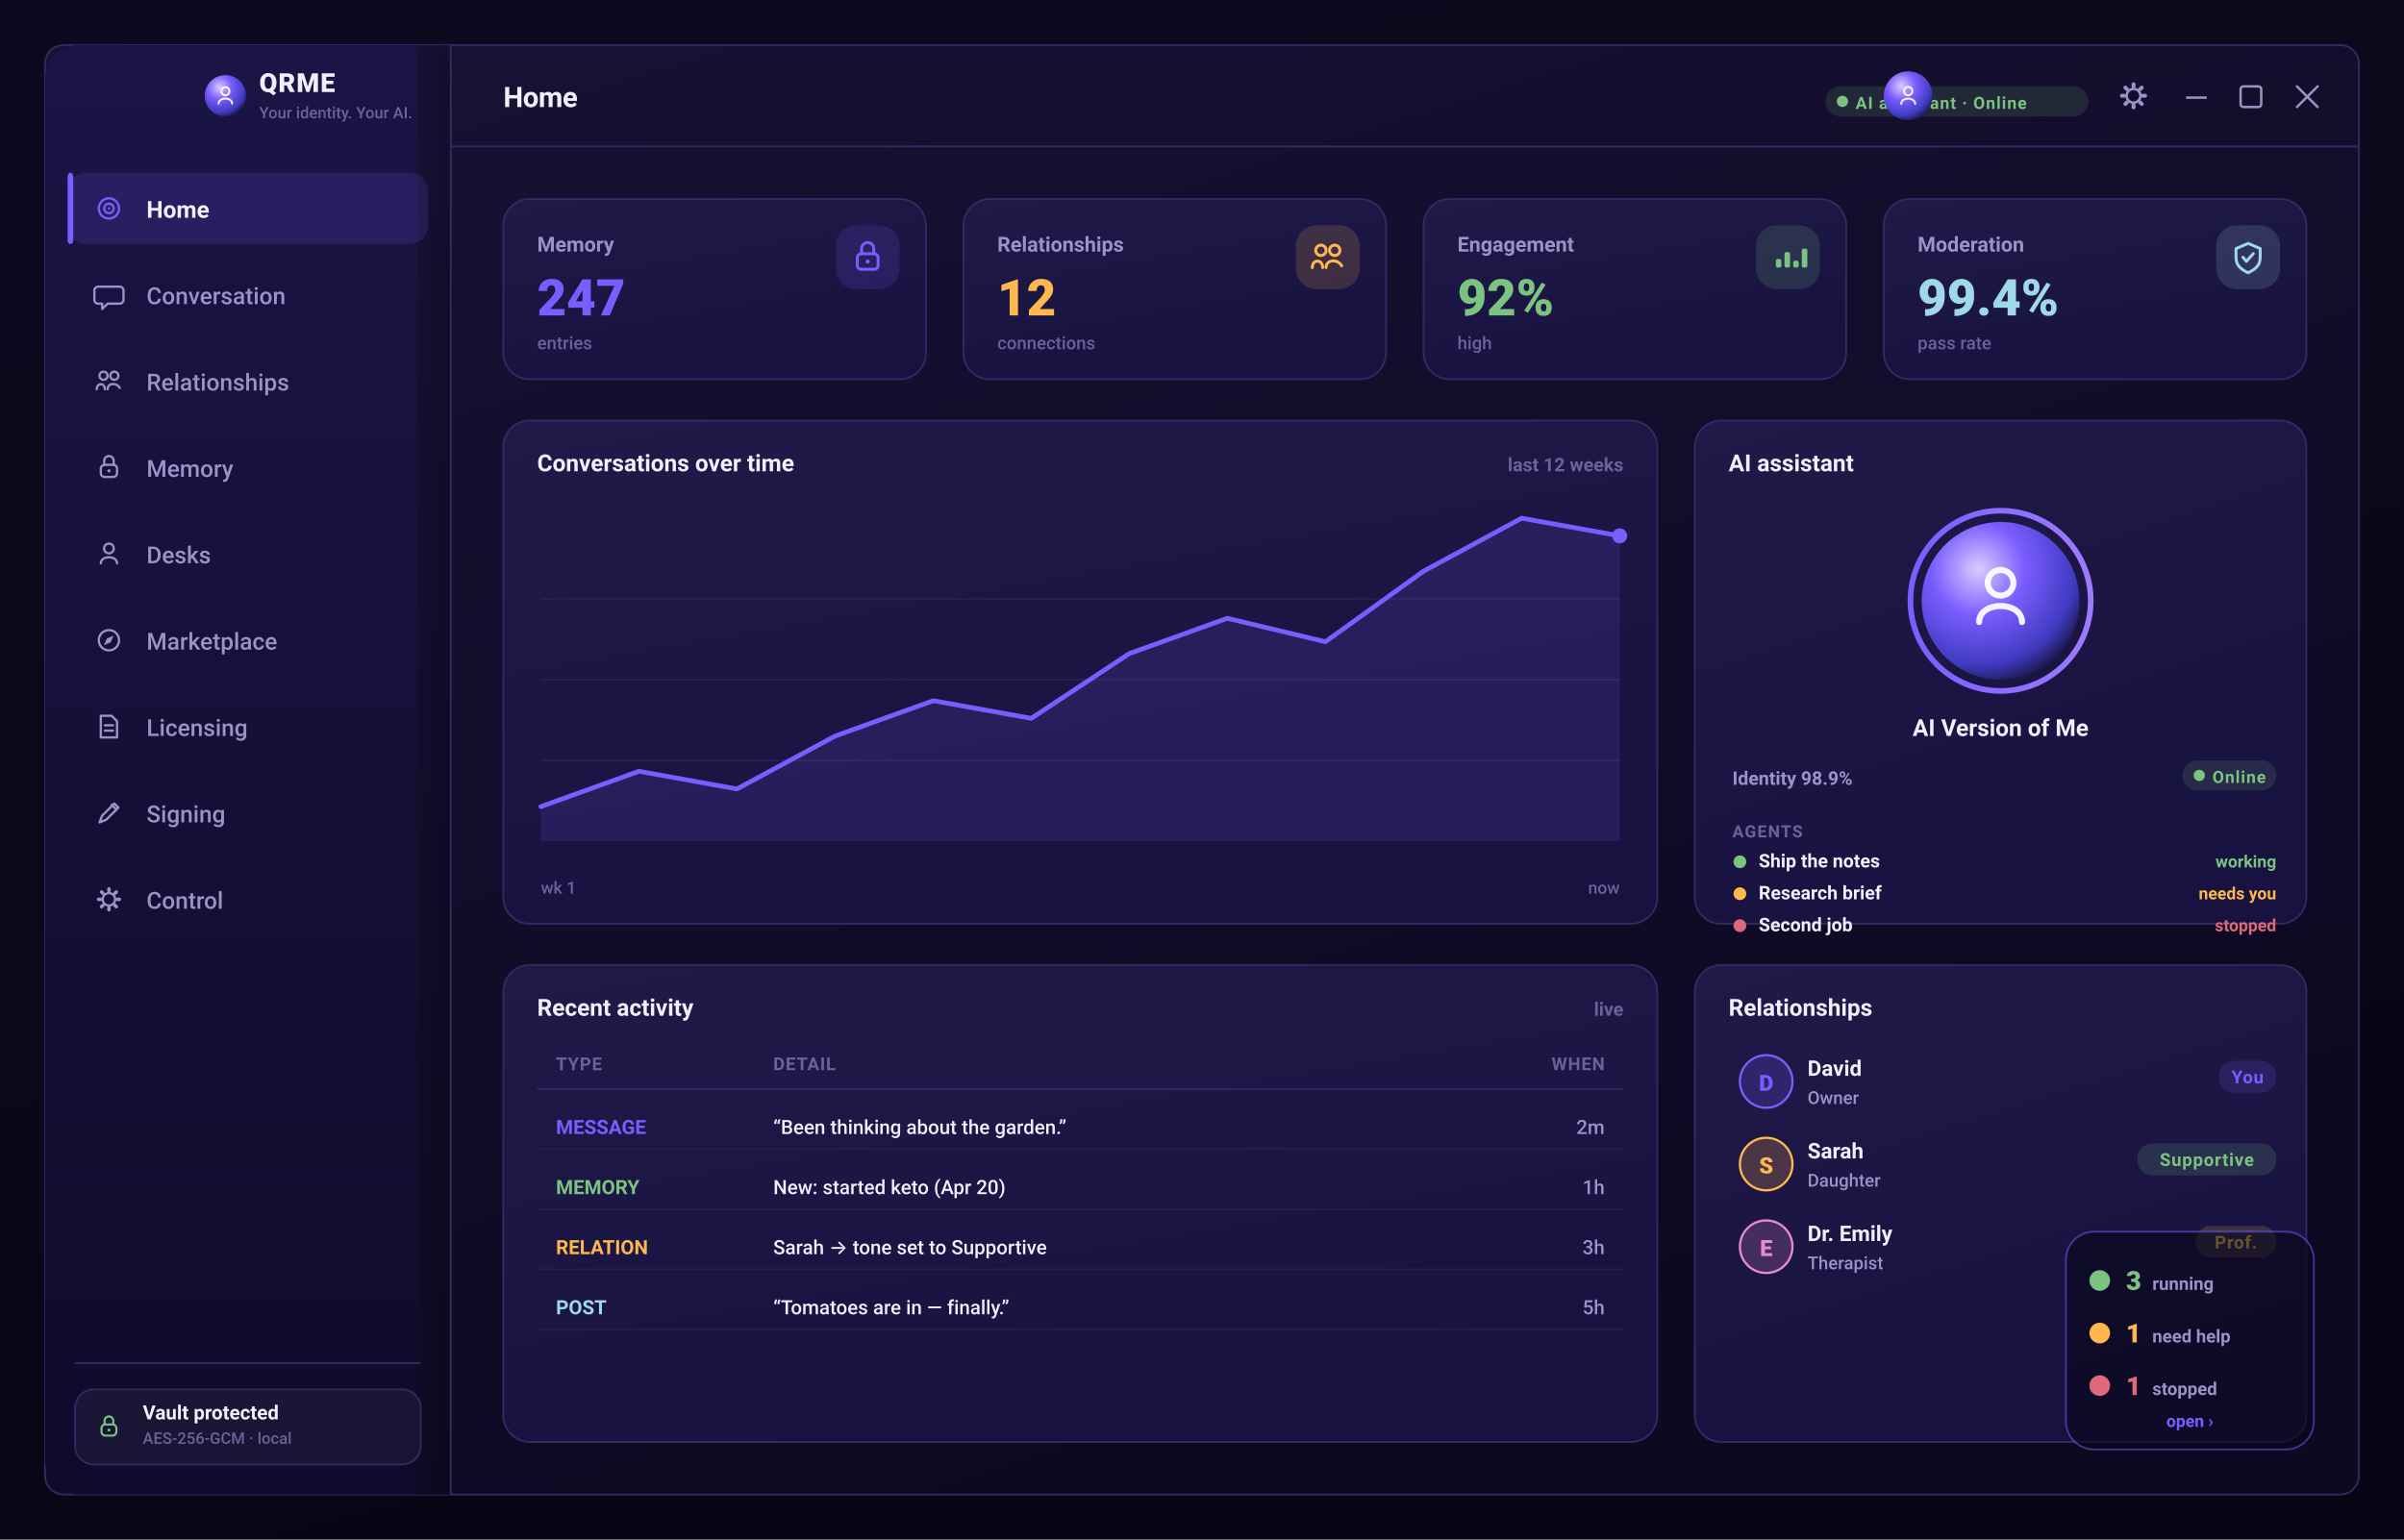
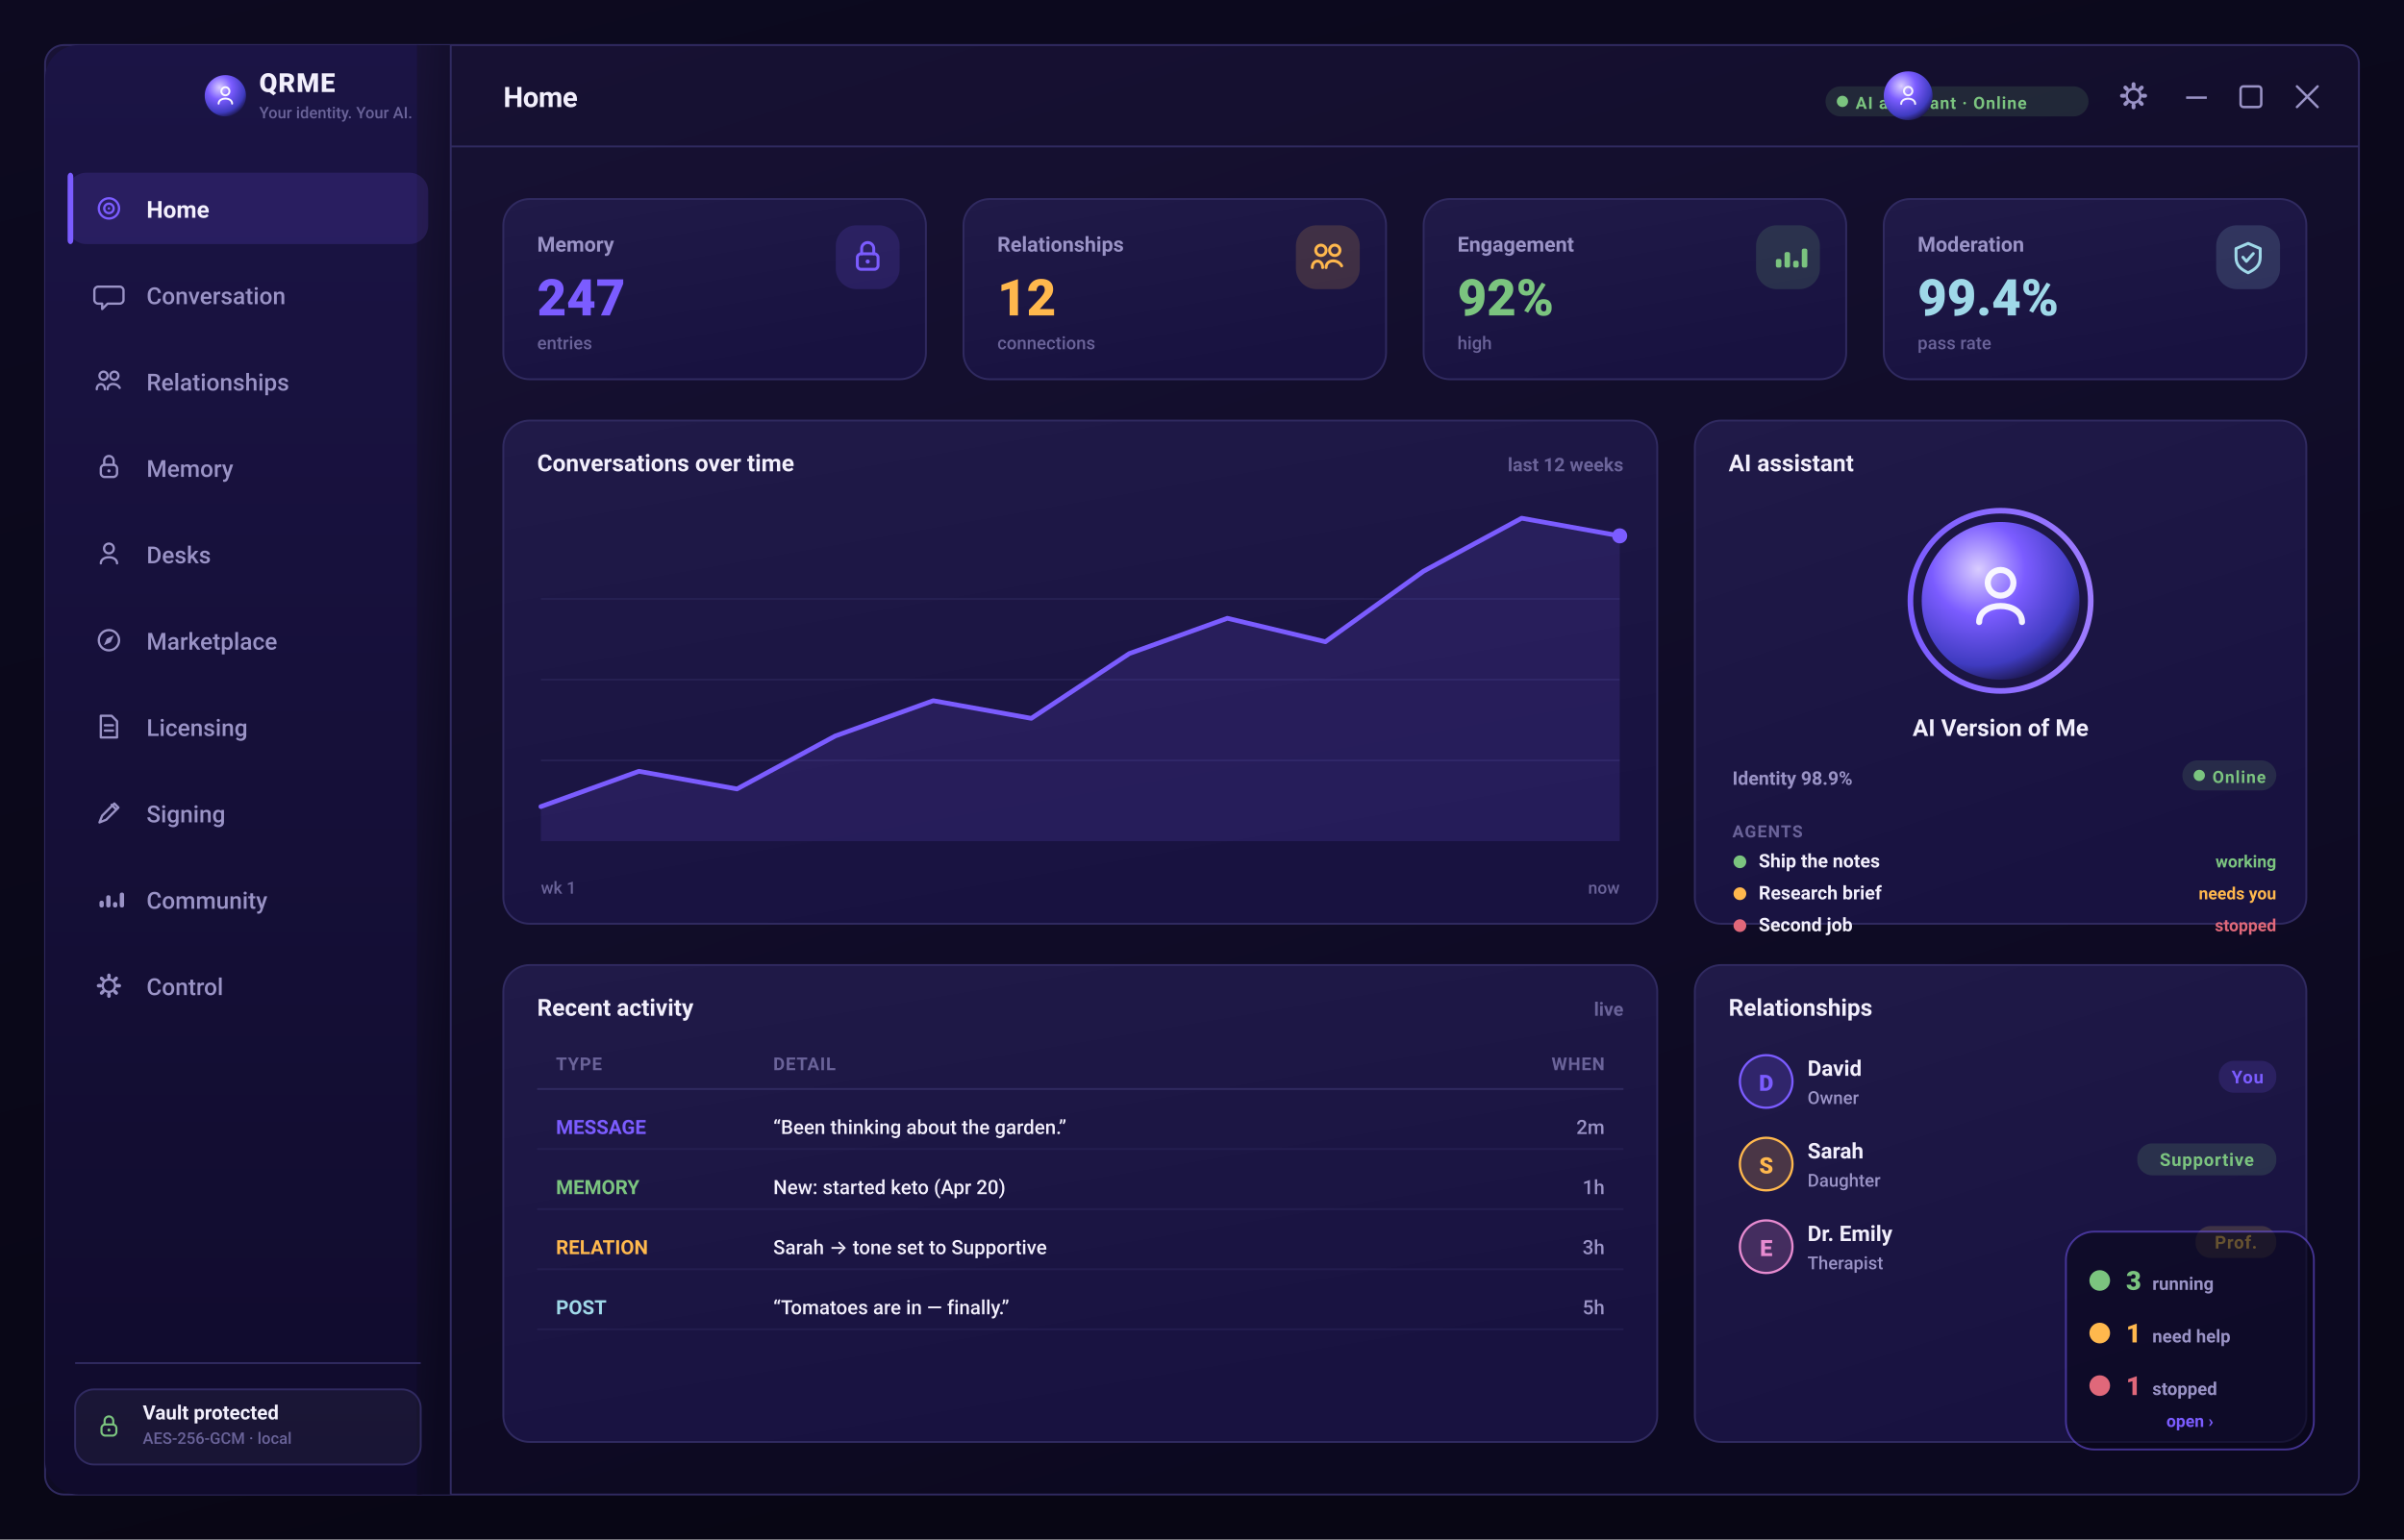
<svg xmlns="http://www.w3.org/2000/svg" width="1280" height="820" viewBox="0 0 1280 820" role="img" aria-label="QRME — Home">
  <defs>
    <linearGradient id="gPage" x1="0" y1="0" x2="0.4" y2="1">
      <stop offset="0" stop-color="#0d0a20" />
      <stop offset="1" stop-color="#080614" />
    </linearGradient>
    <linearGradient id="gScr" x1="0" y1="0" x2="0.5" y2="1">
      <stop offset="0" stop-color="#181235" />
      <stop offset="1" stop-color="#0c0920" />
    </linearGradient>
    <linearGradient id="gSide" x1="0" y1="0" x2="0" y2="1">
      <stop offset="0" stop-color="#1b1445" />
      <stop offset="1" stop-color="#100b2c" />
    </linearGradient>
    <linearGradient id="gCard" x1="0" y1="0" x2="0.4" y2="1">
      <stop offset="0" stop-color="#201a48" />
      <stop offset="1" stop-color="#181240" />
    </linearGradient>
    <linearGradient id="gBrand" x1="0" y1="0" x2="1" y2="0">
      <stop offset="0" stop-color="#7b5cff" />
      <stop offset="1" stop-color="#9d7bff" />
    </linearGradient>
    <linearGradient id="gAmber" x1="0" y1="0" x2="1" y2="0">
      <stop offset="0" stop-color="#ffb84d" />
      <stop offset="1" stop-color="#ffd27a" />
    </linearGradient>
    <radialGradient id="orb" cx="36%" cy="30%" r="78%">
      <stop offset="0" stop-color="#d9ccff" />
      <stop offset="38%" stop-color="#7b5cff" />
      <stop offset="78%" stop-color="#3f3bc0" />
      <stop offset="100%" stop-color="#140f34" />
    </radialGradient>
  </defs>
  <rect x="0.0" y="0.0" width="1280.0" height="820.0" rx="0" fill="url(#gPage)" />
  <rect x="24" y="24" width="1232" height="772" rx="10" fill="url(#gScr)" stroke="#302a60" stroke-width="1" />
  <rect x="24.0" y="24.0" width="216.0" height="772.0" rx="18" fill="url(#gSide)" />
  <rect x="222.0" y="24.0" width="18.0" height="772.0" rx="0" fill="url(#gScr)" />
  <line x1="240" y1="24" x2="240" y2="796" stroke="#302a60" stroke-width="1" />
  <line x1="240" y1="78" x2="1256" y2="78" stroke="#302a60" stroke-width="1" />
  <line x1="1164" y1="52" x2="1175" y2="52" stroke="#9a93c6" stroke-width="1.3" />
  <rect x="1193.0" y="46.0" width="11.0" height="11.0" rx="1.5" fill="none" stroke="#9a93c6" stroke-width="1.3" />
  <path d="M1223 46 l11 11 M1234 46 l-11 11" stroke="#9a93c6" stroke-width="1.3" stroke-linecap="round" />
  <circle cx="120" cy="51" r="11" fill="url(#orb)" />
  <circle cx="120" cy="48.6" r="2.16" fill="none" stroke="rgba(255,255,255,0.95)" stroke-width="1.02" stroke-linecap="round" stroke-linejoin="round" />
  <path d="M116.4 55.2 c0 -3.6 7.2 -3.6 7.2 0" fill="none" stroke="rgba(255,255,255,0.95)" stroke-width="1.02" stroke-linecap="round" stroke-linejoin="round" />
  <text x="138.0" y="49.0" font-family="-apple-system,BlinkMacSystemFont,'SF Pro Display','SF Pro Text','Segoe UI',Roboto,system-ui,sans-serif" font-size="14" font-weight="800" fill="#f2effc" text-anchor="start" letter-spacing="0.5">QRME</text>
  <text x="138.0" y="63.0" font-family="-apple-system,BlinkMacSystemFont,'SF Pro Display','SF Pro Text','Segoe UI',Roboto,system-ui,sans-serif" font-size="8.5" font-weight="500" fill="#6a6399" text-anchor="start">Your identity. Your AI.</text>
  <text x="268.0" y="57.0" font-family="-apple-system,BlinkMacSystemFont,'SF Pro Display','SF Pro Text','Segoe UI',Roboto,system-ui,sans-serif" font-size="15" font-weight="700" fill="#f2effc" text-anchor="start" letter-spacing="-0.2">Home</text>
  <rect x="1134.96" y="43.8" width="2.08" height="3.2" rx="1" transform="rotate(0 1136 51)" fill="#9a93c6" />
  <rect x="1134.96" y="43.8" width="2.08" height="3.2" rx="1" transform="rotate(45 1136 51)" fill="#9a93c6" />
  <rect x="1134.96" y="43.8" width="2.08" height="3.2" rx="1" transform="rotate(90 1136 51)" fill="#9a93c6" />
  <rect x="1134.96" y="43.8" width="2.08" height="3.2" rx="1" transform="rotate(135 1136 51)" fill="#9a93c6" />
  <rect x="1134.96" y="43.8" width="2.08" height="3.2" rx="1" transform="rotate(180 1136 51)" fill="#9a93c6" />
  <rect x="1134.96" y="43.8" width="2.08" height="3.2" rx="1" transform="rotate(225 1136 51)" fill="#9a93c6" />
  <rect x="1134.96" y="43.8" width="2.08" height="3.2" rx="1" transform="rotate(270 1136 51)" fill="#9a93c6" />
  <rect x="1134.96" y="43.8" width="2.08" height="3.2" rx="1" transform="rotate(315 1136 51)" fill="#9a93c6" />
  <circle cx="1136" cy="51" r="3.68" fill="none" stroke="#9a93c6" stroke-width="1.36" stroke-linecap="round" stroke-linejoin="round" />
  <rect x="972.0" y="46.0" width="140.0" height="16.0" rx="8" fill="rgba(123,196,127,0.14)" />
  <circle cx="981.0" cy="54" r="3" fill="#7bc47f" />
  <text x="988.0" y="58.0" font-family="-apple-system,BlinkMacSystemFont,'SF Pro Display','SF Pro Text','Segoe UI',Roboto,system-ui,sans-serif" font-size="9" font-weight="700" fill="#7bc47f" text-anchor="start" letter-spacing="0.5">AI assistant · Online</text>
  <circle cx="1016" cy="51" r="13" fill="url(#orb)" />
  <circle cx="1016" cy="48.52" r="2.232" fill="none" stroke="rgba(255,255,255,0.9)" stroke-width="1.05" stroke-linecap="round" stroke-linejoin="round" />
  <path d="M1012.28 55.34 c0 -3.72 7.44 -3.72 7.44 0" fill="none" stroke="rgba(255,255,255,0.9)" stroke-width="1.05" stroke-linecap="round" stroke-linejoin="round" />
  <rect x="36.0" y="92.0" width="192.0" height="38.0" rx="10" fill="rgba(123,92,255,0.16)" />
  <rect x="36.0" y="92.0" width="3.0" height="38.0" rx="2" fill="#7b5cff" />
  <circle cx="58" cy="111" r="5.4" fill="none" stroke="#7b5cff" stroke-width="1.22" stroke-linecap="round" stroke-linejoin="round" />
  <circle cx="58" cy="111" r="2.52" fill="none" stroke="#7b5cff" stroke-width="1.22" stroke-linecap="round" stroke-linejoin="round" />
  <circle cx="58" cy="111" r="0.648" fill="#7b5cff" />
  <text x="78.0" y="116.0" font-family="-apple-system,BlinkMacSystemFont,'SF Pro Display','SF Pro Text','Segoe UI',Roboto,system-ui,sans-serif" font-size="12.5" font-weight="650" fill="#f2effc" text-anchor="start">Home</text>
  <path d="M52.24 152.68 h11.52 a2 2 0 0 1 2 2 v5.04 a2 2 0 0 1 -2 2 h-6.48 l-2.88 2.88 v-2.88 h-2.16 a2 2 0 0 1 -2 -2 v-5.04 a2 2 0 0 1 2 -2 Z" fill="none" stroke="#9a93c6" stroke-width="1.22" stroke-linecap="round" stroke-linejoin="round" />
  <text x="78.0" y="162.0" font-family="-apple-system,BlinkMacSystemFont,'SF Pro Display','SF Pro Text','Segoe UI',Roboto,system-ui,sans-serif" font-size="12.5" font-weight="500" fill="#9a93c6" text-anchor="start">Conversation</text>
  <circle cx="55.12" cy="200.12" r="2.16" fill="none" stroke="#9a93c6" stroke-width="1.22" stroke-linecap="round" stroke-linejoin="round" />
  <circle cx="60.88" cy="200.12" r="2.16" fill="none" stroke="#9a93c6" stroke-width="1.22" stroke-linecap="round" stroke-linejoin="round" />
  <path d="M51.52 207.32 c0 -3.6 4.32 -3.6 4.32 0 M57.28 207.32 c0 -3.6 5.04 -3.6 6.48 -0.72" fill="none" stroke="#9a93c6" stroke-width="1.22" stroke-linecap="round" stroke-linejoin="round" />
  <text x="78.0" y="208.0" font-family="-apple-system,BlinkMacSystemFont,'SF Pro Display','SF Pro Text','Segoe UI',Roboto,system-ui,sans-serif" font-size="12.5" font-weight="500" fill="#9a93c6" text-anchor="start">Relationships</text>
  <rect x="53.68" y="247.56" width="8.64" height="6.48" rx="2" fill="none" stroke="#9a93c6" stroke-width="1.22" stroke-linecap="round" stroke-linejoin="round" />
  <path d="M55.48 247.56 v-2.16 a2.52 2.52 0 0 1 5.04 0 v2.16" fill="none" stroke="#9a93c6" stroke-width="1.22" stroke-linecap="round" stroke-linejoin="round" />
  <circle cx="58" cy="250.8" r="0.864" fill="#9a93c6" />
  <text x="78.0" y="254.0" font-family="-apple-system,BlinkMacSystemFont,'SF Pro Display','SF Pro Text','Segoe UI',Roboto,system-ui,sans-serif" font-size="12.5" font-weight="500" fill="#9a93c6" text-anchor="start">Memory</text>
  <circle cx="58" cy="292.12" r="2.592" fill="none" stroke="#9a93c6" stroke-width="1.22" stroke-linecap="round" stroke-linejoin="round" />
  <path d="M53.68 300.04 c0 -4.32 8.64 -4.32 8.64 0" fill="none" stroke="#9a93c6" stroke-width="1.22" stroke-linecap="round" stroke-linejoin="round" />
  <text x="78.0" y="300.0" font-family="-apple-system,BlinkMacSystemFont,'SF Pro Display','SF Pro Text','Segoe UI',Roboto,system-ui,sans-serif" font-size="12.5" font-weight="500" fill="#9a93c6" text-anchor="start">Desks</text>
  <circle cx="58" cy="341" r="5.4" fill="none" stroke="#9a93c6" stroke-width="1.22" stroke-linecap="round" stroke-linejoin="round" />
  <path d="M60.52 338.48 l-1.584 3.6 -3.6 1.584 1.584 -3.6 Z" fill="#9a93c6" />
  <text x="78.0" y="346.0" font-family="-apple-system,BlinkMacSystemFont,'SF Pro Display','SF Pro Text','Segoe UI',Roboto,system-ui,sans-serif" font-size="12.5" font-weight="500" fill="#9a93c6" text-anchor="start">Marketplace</text>
  <path d="M53.68 381.24 h5.76 l2.88 2.88 v8.64 h-8.64 Z" fill="none" stroke="#9a93c6" stroke-width="1.22" stroke-linecap="round" stroke-linejoin="round" />
  <path d="M55.84 386.28 h4.32 M55.84 389.16 h4.32" fill="none" stroke="#9a93c6" stroke-width="1.22" stroke-linecap="round" stroke-linejoin="round" />
  <text x="78.0" y="392.0" font-family="-apple-system,BlinkMacSystemFont,'SF Pro Display','SF Pro Text','Segoe UI',Roboto,system-ui,sans-serif" font-size="12.5" font-weight="500" fill="#9a93c6" text-anchor="start">Licensing</text>
  <path d="M52.96 438.04 l1.44 -3.6 6.48 -6.48 2.16 2.16 -6.48 6.48 -3.6 1.44 Z" fill="none" stroke="#9a93c6" stroke-width="1.22" stroke-linecap="round" stroke-linejoin="round" />
  <path d="M59.44 428.68 l2.16 2.16" fill="none" stroke="#9a93c6" stroke-width="1.22" stroke-linecap="round" stroke-linejoin="round" />
  <text x="78.0" y="438.0" font-family="-apple-system,BlinkMacSystemFont,'SF Pro Display','SF Pro Text','Segoe UI',Roboto,system-ui,sans-serif" font-size="12.5" font-weight="500" fill="#9a93c6" text-anchor="start">Signing</text>
-   <rect x="57.064" y="472.52" width="1.872" height="2.88" rx="1" transform="rotate(0 58 479)" fill="#9a93c6" />
-   <rect x="57.064" y="472.52" width="1.872" height="2.88" rx="1" transform="rotate(45 58 479)" fill="#9a93c6" />
-   <rect x="57.064" y="472.52" width="1.872" height="2.88" rx="1" transform="rotate(90 58 479)" fill="#9a93c6" />
-   <rect x="57.064" y="472.52" width="1.872" height="2.88" rx="1" transform="rotate(135 58 479)" fill="#9a93c6" />
-   <rect x="57.064" y="472.52" width="1.872" height="2.88" rx="1" transform="rotate(180 58 479)" fill="#9a93c6" />
-   <rect x="57.064" y="472.52" width="1.872" height="2.88" rx="1" transform="rotate(225 58 479)" fill="#9a93c6" />
-   <rect x="57.064" y="472.52" width="1.872" height="2.88" rx="1" transform="rotate(270 58 479)" fill="#9a93c6" />
-   <rect x="57.064" y="472.52" width="1.872" height="2.88" rx="1" transform="rotate(315 58 479)" fill="#9a93c6" />
-   <circle cx="58" cy="479" r="3.312" fill="none" stroke="#9a93c6" stroke-width="1.22" stroke-linecap="round" stroke-linejoin="round" />
-   <text x="78.0" y="484.0" font-family="-apple-system,BlinkMacSystemFont,'SF Pro Display','SF Pro Text','Segoe UI',Roboto,system-ui,sans-serif" font-size="12.5" font-weight="500" fill="#9a93c6" text-anchor="start">Control</text>
+   <rect x="52.96" y="479.72" width="2.304" height="3.6" rx="1" fill="#9a93c6" />
+   <rect x="56.56" y="476.84" width="2.304" height="6.48" rx="1" fill="#9a93c6" />
+   <rect x="60.16" y="480.44" width="2.304" height="2.88" rx="1" fill="#9a93c6" />
+   <rect x="63.76" y="475.4" width="2.304" height="7.92" rx="1" fill="#9a93c6" />
+   <text x="78.0" y="484.0" font-family="-apple-system,BlinkMacSystemFont,'SF Pro Display','SF Pro Text','Segoe UI',Roboto,system-ui,sans-serif" font-size="12.5" font-weight="500" fill="#9a93c6" text-anchor="start">Community</text>
+   <rect x="57.064" y="518.52" width="1.872" height="2.88" rx="1" transform="rotate(0 58 525)" fill="#9a93c6" />
+   <rect x="57.064" y="518.52" width="1.872" height="2.88" rx="1" transform="rotate(45 58 525)" fill="#9a93c6" />
+   <rect x="57.064" y="518.52" width="1.872" height="2.88" rx="1" transform="rotate(90 58 525)" fill="#9a93c6" />
+   <rect x="57.064" y="518.52" width="1.872" height="2.88" rx="1" transform="rotate(135 58 525)" fill="#9a93c6" />
+   <rect x="57.064" y="518.52" width="1.872" height="2.88" rx="1" transform="rotate(180 58 525)" fill="#9a93c6" />
+   <rect x="57.064" y="518.52" width="1.872" height="2.88" rx="1" transform="rotate(225 58 525)" fill="#9a93c6" />
+   <rect x="57.064" y="518.52" width="1.872" height="2.88" rx="1" transform="rotate(270 58 525)" fill="#9a93c6" />
+   <rect x="57.064" y="518.52" width="1.872" height="2.88" rx="1" transform="rotate(315 58 525)" fill="#9a93c6" />
+   <circle cx="58" cy="525" r="3.312" fill="none" stroke="#9a93c6" stroke-width="1.22" stroke-linecap="round" stroke-linejoin="round" />
+   <text x="78.0" y="530.0" font-family="-apple-system,BlinkMacSystemFont,'SF Pro Display','SF Pro Text','Segoe UI',Roboto,system-ui,sans-serif" font-size="12.5" font-weight="500" fill="#9a93c6" text-anchor="start">Control</text>
  <line x1="40" y1="726" x2="224" y2="726" stroke="#302a60" stroke-width="1" />
  <rect x="40.0" y="740.0" width="184.0" height="40.0" rx="10" fill="rgba(255,255,255,0.04)" stroke="#302a60" stroke-width="1" />
  <rect x="54.04" y="758.68" width="7.92" height="5.94" rx="2" fill="none" stroke="#7bc47f" stroke-width="1.12" stroke-linecap="round" stroke-linejoin="round" />
  <path d="M55.69 758.68 v-1.98 a2.31 2.31 0 0 1 4.62 0 v1.98" fill="none" stroke="#7bc47f" stroke-width="1.12" stroke-linecap="round" stroke-linejoin="round" />
  <circle cx="58" cy="761.65" r="0.792" fill="#7bc47f" />
  <text x="76.0" y="756.0" font-family="-apple-system,BlinkMacSystemFont,'SF Pro Display','SF Pro Text','Segoe UI',Roboto,system-ui,sans-serif" font-size="10.5" font-weight="650" fill="#f2effc" text-anchor="start">Vault protected</text>
  <text x="76.0" y="769.0" font-family="-apple-system,BlinkMacSystemFont,'SF Pro Display','SF Pro Text','Segoe UI',Roboto,system-ui,sans-serif" font-size="8.5" font-weight="500" fill="#6a6399" text-anchor="start">AES-256-GCM · local</text>
  <rect x="268.0" y="106.0" width="225.0" height="96.0" rx="14" fill="url(#gCard)" stroke="#302a60" stroke-width="1" />
  <text x="286.0" y="134.0" font-family="-apple-system,BlinkMacSystemFont,'SF Pro Display','SF Pro Text','Segoe UI',Roboto,system-ui,sans-serif" font-size="11" font-weight="600" fill="#9a93c6" text-anchor="start">Memory</text>
  <text x="286.0" y="168.0" font-family="-apple-system,BlinkMacSystemFont,'SF Pro Display','SF Pro Text','Segoe UI',Roboto,system-ui,sans-serif" font-size="27" font-weight="800" fill="#7b5cff" text-anchor="start">247</text>
  <text x="286.0" y="186.0" font-family="-apple-system,BlinkMacSystemFont,'SF Pro Display','SF Pro Text','Segoe UI',Roboto,system-ui,sans-serif" font-size="9.5" font-weight="500" fill="#6a6399" text-anchor="start">entries</text>
  <rect x="445.0" y="120.0" width="34.0" height="34.0" rx="11" fill="rgba(123,92,255,0.16)" />
  <rect x="456.48" y="135.16" width="11.04" height="8.28" rx="2" fill="none" stroke="#7b5cff" stroke-width="1.56" stroke-linecap="round" stroke-linejoin="round" />
  <path d="M458.78 135.16 v-2.76 a3.22 3.22 0 0 1 6.44 0 v2.76" fill="none" stroke="#7b5cff" stroke-width="1.56" stroke-linecap="round" stroke-linejoin="round" />
  <circle cx="462.0" cy="139.3" r="1.104" fill="#7b5cff" />
  <rect x="513.0" y="106.0" width="225.0" height="96.0" rx="14" fill="url(#gCard)" stroke="#302a60" stroke-width="1" />
  <text x="531.0" y="134.0" font-family="-apple-system,BlinkMacSystemFont,'SF Pro Display','SF Pro Text','Segoe UI',Roboto,system-ui,sans-serif" font-size="11" font-weight="600" fill="#9a93c6" text-anchor="start">Relationships</text>
  <text x="531.0" y="168.0" font-family="-apple-system,BlinkMacSystemFont,'SF Pro Display','SF Pro Text','Segoe UI',Roboto,system-ui,sans-serif" font-size="27" font-weight="800" fill="#ffb84d" text-anchor="start">12</text>
  <text x="531.0" y="186.0" font-family="-apple-system,BlinkMacSystemFont,'SF Pro Display','SF Pro Text','Segoe UI',Roboto,system-ui,sans-serif" font-size="9.5" font-weight="500" fill="#6a6399" text-anchor="start">connections</text>
  <rect x="690.0" y="120.0" width="34.0" height="34.0" rx="11" fill="rgba(255,184,77,0.16)" />
  <circle cx="703.32" cy="133.32" r="2.76" fill="none" stroke="#ffb84d" stroke-width="1.56" stroke-linecap="round" stroke-linejoin="round" />
  <circle cx="710.68" cy="133.32" r="2.76" fill="none" stroke="#ffb84d" stroke-width="1.56" stroke-linecap="round" stroke-linejoin="round" />
  <path d="M698.72 142.52 c0 -4.6 5.52 -4.6 5.52 0 M706.08 142.52 c0 -4.6 6.44 -4.6 8.28 -0.92" fill="none" stroke="#ffb84d" stroke-width="1.56" stroke-linecap="round" stroke-linejoin="round" />
  <rect x="758.0" y="106.0" width="225.0" height="96.0" rx="14" fill="url(#gCard)" stroke="#302a60" stroke-width="1" />
  <text x="776.0" y="134.0" font-family="-apple-system,BlinkMacSystemFont,'SF Pro Display','SF Pro Text','Segoe UI',Roboto,system-ui,sans-serif" font-size="11" font-weight="600" fill="#9a93c6" text-anchor="start">Engagement</text>
  <text x="776.0" y="168.0" font-family="-apple-system,BlinkMacSystemFont,'SF Pro Display','SF Pro Text','Segoe UI',Roboto,system-ui,sans-serif" font-size="27" font-weight="800" fill="#7bc47f" text-anchor="start">92%</text>
  <text x="776.0" y="186.0" font-family="-apple-system,BlinkMacSystemFont,'SF Pro Display','SF Pro Text','Segoe UI',Roboto,system-ui,sans-serif" font-size="9.5" font-weight="500" fill="#6a6399" text-anchor="start">high</text>
  <rect x="935.0" y="120.0" width="34.0" height="34.0" rx="11" fill="rgba(123,196,127,0.16)" />
  <rect x="945.56" y="137.92" width="2.944" height="4.6" rx="1" fill="#7bc47f" />
  <rect x="950.16" y="134.24" width="2.944" height="8.28" rx="1" fill="#7bc47f" />
  <rect x="954.76" y="138.84" width="2.944" height="3.68" rx="1" fill="#7bc47f" />
  <rect x="959.36" y="132.4" width="2.944" height="10.12" rx="1" fill="#7bc47f" />
  <rect x="1003.0" y="106.0" width="225.0" height="96.0" rx="14" fill="url(#gCard)" stroke="#302a60" stroke-width="1" />
  <text x="1021.0" y="134.0" font-family="-apple-system,BlinkMacSystemFont,'SF Pro Display','SF Pro Text','Segoe UI',Roboto,system-ui,sans-serif" font-size="11" font-weight="600" fill="#9a93c6" text-anchor="start">Moderation</text>
  <text x="1021.0" y="168.0" font-family="-apple-system,BlinkMacSystemFont,'SF Pro Display','SF Pro Text','Segoe UI',Roboto,system-ui,sans-serif" font-size="27" font-weight="800" fill="#9fd8e8" text-anchor="start">99.4%</text>
  <text x="1021.0" y="186.0" font-family="-apple-system,BlinkMacSystemFont,'SF Pro Display','SF Pro Text','Segoe UI',Roboto,system-ui,sans-serif" font-size="9.5" font-weight="500" fill="#6a6399" text-anchor="start">pass rate</text>
  <rect x="1180.0" y="120.0" width="34.0" height="34.0" rx="11" fill="rgba(159,216,232,0.16)" />
  <path d="M1197.0 129.64 l6.44 2.76 v4.6 c0 4.6 -2.76 6.44 -6.44 8.28 c-3.68 -1.84 -6.44 -3.68 -6.44 -8.28 v-4.6 Z" fill="none" stroke="#9fd8e8" stroke-width="1.56" stroke-linecap="round" stroke-linejoin="round" />
  <path d="M1194.24 137 l1.84 2.208 3.68 -4.14" fill="none" stroke="#9fd8e8" stroke-width="1.56" stroke-linecap="round" stroke-linejoin="round" />
  <rect x="268.0" y="224.0" width="614.4" height="268.0" rx="14" fill="url(#gCard)" stroke="#302a60" stroke-width="1" />
  <text x="286.0" y="251.0" font-family="-apple-system,BlinkMacSystemFont,'SF Pro Display','SF Pro Text','Segoe UI',Roboto,system-ui,sans-serif" font-size="12.5" font-weight="700" fill="#f2effc" text-anchor="start">Conversations over time</text>
  <text x="864.4" y="251.0" font-family="-apple-system,BlinkMacSystemFont,'SF Pro Display','SF Pro Text','Segoe UI',Roboto,system-ui,sans-serif" font-size="10" font-weight="600" fill="#6a6399" text-anchor="end">last 12 weeks</text>
  <line x1="288" y1="319.0" x2="862.4" y2="319.0" stroke="rgba(48,42,96,0.5)" stroke-width="1" />
  <line x1="288" y1="362.0" x2="862.4" y2="362.0" stroke="rgba(48,42,96,0.5)" stroke-width="1" />
  <line x1="288" y1="405.0" x2="862.4" y2="405.0" stroke="rgba(48,42,96,0.5)" stroke-width="1" />
  <polygon points="288,448 288.0,429.6 340.2,410.8 392.4,420.2 444.7,392.0 496.9,373.2 549.1,382.6 601.3,348.1 653.5,329.3 705.7,341.8 758.0,304.2 810.2,276.0 862.4,285.4 862.4,448" fill="rgba(123,92,255,0.13)" />
  <polyline points="288.0,429.6 340.2,410.8 392.4,420.2 444.7,392.0 496.9,373.2 549.1,382.6 601.3,348.1 653.5,329.3 705.7,341.8 758.0,304.2 810.2,276.0 862.4,285.4" fill="none" stroke="#7b5cff" stroke-width="2.5" stroke-linejoin="round" stroke-linecap="round" />
  <circle cx="862.4" cy="285.4" r="4" fill="#7b5cff" />
  <text x="288.0" y="476.0" font-family="-apple-system,BlinkMacSystemFont,'SF Pro Display','SF Pro Text','Segoe UI',Roboto,system-ui,sans-serif" font-size="9" font-weight="500" fill="#6a6399" text-anchor="start">wk 1</text>
  <text x="862.4" y="476.0" font-family="-apple-system,BlinkMacSystemFont,'SF Pro Display','SF Pro Text','Segoe UI',Roboto,system-ui,sans-serif" font-size="9" font-weight="500" fill="#6a6399" text-anchor="end">now</text>
  <rect x="902.4" y="224.0" width="325.6" height="268.0" rx="14" fill="url(#gCard)" stroke="#302a60" stroke-width="1" />
  <text x="920.4" y="251.0" font-family="-apple-system,BlinkMacSystemFont,'SF Pro Display','SF Pro Text','Segoe UI',Roboto,system-ui,sans-serif" font-size="12.5" font-weight="700" fill="#f2effc" text-anchor="start">AI assistant</text>
  <circle cx="1065.2" cy="320" r="42" fill="url(#orb)" />
  <circle cx="1065.2" cy="310.4" r="6.84" fill="none" stroke="rgba(255,255,255,0.92)" stroke-width="3.23" stroke-linecap="round" stroke-linejoin="round" />
  <path d="M1053.8 331.3 c0 -11.4 22.8 -11.4 22.8 0" fill="none" stroke="rgba(255,255,255,0.92)" stroke-width="3.23" stroke-linecap="round" stroke-linejoin="round" />
  <circle cx="1065.2" cy="320" r="48" fill="none" stroke="url(#gBrand)" stroke-width="3" />
  <text x="1065.2" y="392.0" font-family="-apple-system,BlinkMacSystemFont,'SF Pro Display','SF Pro Text','Segoe UI',Roboto,system-ui,sans-serif" font-size="12.5" font-weight="700" fill="#f2effc" text-anchor="middle">AI Version of Me</text>
  <text x="922.4" y="418.0" font-family="-apple-system,BlinkMacSystemFont,'SF Pro Display','SF Pro Text','Segoe UI',Roboto,system-ui,sans-serif" font-size="10" font-weight="600" fill="#9a93c6" text-anchor="start">Identity 98.9%</text>
  <rect x="1162.0" y="405.0" width="50.0" height="16.0" rx="8" fill="rgba(123,196,127,0.14)" />
  <circle cx="1171.0" cy="413" r="3" fill="#7bc47f" />
  <text x="1178.0" y="417.0" font-family="-apple-system,BlinkMacSystemFont,'SF Pro Display','SF Pro Text','Segoe UI',Roboto,system-ui,sans-serif" font-size="9" font-weight="700" fill="#7bc47f" text-anchor="start" letter-spacing="0.5">Online</text>
  <text x="922.4" y="446.0" font-family="-apple-system,BlinkMacSystemFont,'SF Pro Display','SF Pro Text','Segoe UI',Roboto,system-ui,sans-serif" font-size="9" font-weight="700" fill="#6a6399" text-anchor="start" letter-spacing="0.6">AGENTS</text>
  <circle cx="926.4" cy="459" r="3.4" fill="#7bc47f" />
  <text x="936.4" y="462.0" font-family="-apple-system,BlinkMacSystemFont,'SF Pro Display','SF Pro Text','Segoe UI',Roboto,system-ui,sans-serif" font-size="10" font-weight="600" fill="#f2effc" text-anchor="start">Ship the notes</text>
  <text x="1212.0" y="462.0" font-family="-apple-system,BlinkMacSystemFont,'SF Pro Display','SF Pro Text','Segoe UI',Roboto,system-ui,sans-serif" font-size="9" font-weight="700" fill="#7bc47f" text-anchor="end">working</text>
  <circle cx="926.4" cy="476" r="3.4" fill="#ffb84d" />
  <text x="936.4" y="479.0" font-family="-apple-system,BlinkMacSystemFont,'SF Pro Display','SF Pro Text','Segoe UI',Roboto,system-ui,sans-serif" font-size="10" font-weight="600" fill="#f2effc" text-anchor="start">Research brief</text>
  <text x="1212.0" y="479.0" font-family="-apple-system,BlinkMacSystemFont,'SF Pro Display','SF Pro Text','Segoe UI',Roboto,system-ui,sans-serif" font-size="9" font-weight="700" fill="#ffb84d" text-anchor="end">needs you</text>
  <circle cx="926.4" cy="493" r="3.4" fill="#e0687a" />
  <text x="936.4" y="496.0" font-family="-apple-system,BlinkMacSystemFont,'SF Pro Display','SF Pro Text','Segoe UI',Roboto,system-ui,sans-serif" font-size="10" font-weight="600" fill="#f2effc" text-anchor="start">Second job</text>
  <text x="1212.0" y="496.0" font-family="-apple-system,BlinkMacSystemFont,'SF Pro Display','SF Pro Text','Segoe UI',Roboto,system-ui,sans-serif" font-size="9" font-weight="700" fill="#e0687a" text-anchor="end">stopped</text>
  <rect x="268.0" y="514.0" width="614.4" height="254.0" rx="14" fill="url(#gCard)" stroke="#302a60" stroke-width="1" />
  <text x="286.0" y="541.0" font-family="-apple-system,BlinkMacSystemFont,'SF Pro Display','SF Pro Text','Segoe UI',Roboto,system-ui,sans-serif" font-size="12.5" font-weight="700" fill="#f2effc" text-anchor="start">Recent activity</text>
  <text x="864.4" y="541.0" font-family="-apple-system,BlinkMacSystemFont,'SF Pro Display','SF Pro Text','Segoe UI',Roboto,system-ui,sans-serif" font-size="10" font-weight="600" fill="#6a6399" text-anchor="end">live</text>
  <text x="296.0" y="570.0" font-family="-apple-system,BlinkMacSystemFont,'SF Pro Display','SF Pro Text','Segoe UI',Roboto,system-ui,sans-serif" font-size="9.5" font-weight="700" fill="#6a6399" text-anchor="start" letter-spacing="0.4">TYPE</text>
  <text x="411.7" y="570.0" font-family="-apple-system,BlinkMacSystemFont,'SF Pro Display','SF Pro Text','Segoe UI',Roboto,system-ui,sans-serif" font-size="9.5" font-weight="700" fill="#6a6399" text-anchor="start" letter-spacing="0.4">DETAIL</text>
  <text x="854.4" y="570.0" font-family="-apple-system,BlinkMacSystemFont,'SF Pro Display','SF Pro Text','Segoe UI',Roboto,system-ui,sans-serif" font-size="9.5" font-weight="700" fill="#6a6399" text-anchor="end" letter-spacing="0.4">WHEN</text>
  <line x1="286" y1="580" x2="864.4" y2="580" stroke="#302a60" stroke-width="1" />
  <text x="296.0" y="604.0" font-family="-apple-system,BlinkMacSystemFont,'SF Pro Display','SF Pro Text','Segoe UI',Roboto,system-ui,sans-serif" font-size="10.5" font-weight="700" fill="#7b5cff" text-anchor="start">MESSAGE</text>
  <text x="411.7" y="604.0" font-family="-apple-system,BlinkMacSystemFont,'SF Pro Display','SF Pro Text','Segoe UI',Roboto,system-ui,sans-serif" font-size="10.5" font-weight="500" fill="#f2effc" text-anchor="start">“Been thinking about the garden.”</text>
  <text x="854.4" y="604.0" font-family="-apple-system,BlinkMacSystemFont,'SF Pro Display','SF Pro Text','Segoe UI',Roboto,system-ui,sans-serif" font-size="10.5" font-weight="500" fill="#9a93c6" text-anchor="end">2m</text>
  <line x1="286" y1="612" x2="864.4" y2="612" stroke="rgba(48,42,96,0.45)" stroke-width="1" />
  <text x="296.0" y="636.0" font-family="-apple-system,BlinkMacSystemFont,'SF Pro Display','SF Pro Text','Segoe UI',Roboto,system-ui,sans-serif" font-size="10.5" font-weight="700" fill="#7bc47f" text-anchor="start">MEMORY</text>
  <text x="411.7" y="636.0" font-family="-apple-system,BlinkMacSystemFont,'SF Pro Display','SF Pro Text','Segoe UI',Roboto,system-ui,sans-serif" font-size="10.5" font-weight="500" fill="#f2effc" text-anchor="start">New: started keto (Apr 20)</text>
  <text x="854.4" y="636.0" font-family="-apple-system,BlinkMacSystemFont,'SF Pro Display','SF Pro Text','Segoe UI',Roboto,system-ui,sans-serif" font-size="10.5" font-weight="500" fill="#9a93c6" text-anchor="end">1h</text>
  <line x1="286" y1="644" x2="864.4" y2="644" stroke="rgba(48,42,96,0.45)" stroke-width="1" />
  <text x="296.0" y="668.0" font-family="-apple-system,BlinkMacSystemFont,'SF Pro Display','SF Pro Text','Segoe UI',Roboto,system-ui,sans-serif" font-size="10.5" font-weight="700" fill="#ffb84d" text-anchor="start">RELATION</text>
  <text x="411.7" y="668.0" font-family="-apple-system,BlinkMacSystemFont,'SF Pro Display','SF Pro Text','Segoe UI',Roboto,system-ui,sans-serif" font-size="10.5" font-weight="500" fill="#f2effc" text-anchor="start">Sarah → tone set to Supportive</text>
  <text x="854.4" y="668.0" font-family="-apple-system,BlinkMacSystemFont,'SF Pro Display','SF Pro Text','Segoe UI',Roboto,system-ui,sans-serif" font-size="10.5" font-weight="500" fill="#9a93c6" text-anchor="end">3h</text>
  <line x1="286" y1="676" x2="864.4" y2="676" stroke="rgba(48,42,96,0.45)" stroke-width="1" />
  <text x="296.0" y="700.0" font-family="-apple-system,BlinkMacSystemFont,'SF Pro Display','SF Pro Text','Segoe UI',Roboto,system-ui,sans-serif" font-size="10.5" font-weight="700" fill="#9fd8e8" text-anchor="start">POST</text>
  <text x="411.7" y="700.0" font-family="-apple-system,BlinkMacSystemFont,'SF Pro Display','SF Pro Text','Segoe UI',Roboto,system-ui,sans-serif" font-size="10.5" font-weight="500" fill="#f2effc" text-anchor="start">“Tomatoes are in — finally.”</text>
  <text x="854.4" y="700.0" font-family="-apple-system,BlinkMacSystemFont,'SF Pro Display','SF Pro Text','Segoe UI',Roboto,system-ui,sans-serif" font-size="10.5" font-weight="500" fill="#9a93c6" text-anchor="end">5h</text>
  <line x1="286" y1="708" x2="864.4" y2="708" stroke="rgba(48,42,96,0.45)" stroke-width="1" />
  <rect x="902.4" y="514.0" width="325.6" height="254.0" rx="14" fill="url(#gCard)" stroke="#302a60" stroke-width="1" />
  <text x="920.4" y="541.0" font-family="-apple-system,BlinkMacSystemFont,'SF Pro Display','SF Pro Text','Segoe UI',Roboto,system-ui,sans-serif" font-size="12.5" font-weight="700" fill="#f2effc" text-anchor="start">Relationships</text>
  <circle cx="940.4" cy="576" r="14" fill="rgba(123,92,255,0.2)" stroke="#7b5cff" stroke-width="1.2" />
  <text x="940.4" y="581.0" font-family="-apple-system,BlinkMacSystemFont,'SF Pro Display','SF Pro Text','Segoe UI',Roboto,system-ui,sans-serif" font-size="12" font-weight="800" fill="#7b5cff" text-anchor="middle">D</text>
  <text x="962.4" y="573.0" font-family="-apple-system,BlinkMacSystemFont,'SF Pro Display','SF Pro Text','Segoe UI',Roboto,system-ui,sans-serif" font-size="11.5" font-weight="700" fill="#f2effc" text-anchor="start">David</text>
  <text x="962.4" y="588.0" font-family="-apple-system,BlinkMacSystemFont,'SF Pro Display','SF Pro Text','Segoe UI',Roboto,system-ui,sans-serif" font-size="9.5" font-weight="500" fill="#9a93c6" text-anchor="start">Owner</text>
  <rect x="1181.4" y="565.0" width="30.6" height="17.0" rx="8" fill="rgba(123,92,255,0.16)" />
  <text x="1196.7" y="577.0" font-family="-apple-system,BlinkMacSystemFont,'SF Pro Display','SF Pro Text','Segoe UI',Roboto,system-ui,sans-serif" font-size="9.5" font-weight="700" fill="#7b5cff" text-anchor="middle" letter-spacing="0.4">You</text>
  <circle cx="940.4" cy="620" r="14" fill="rgba(255,184,77,0.2)" stroke="#ffb84d" stroke-width="1.2" />
  <text x="940.4" y="625.0" font-family="-apple-system,BlinkMacSystemFont,'SF Pro Display','SF Pro Text','Segoe UI',Roboto,system-ui,sans-serif" font-size="12" font-weight="800" fill="#ffb84d" text-anchor="middle">S</text>
  <text x="962.4" y="617.0" font-family="-apple-system,BlinkMacSystemFont,'SF Pro Display','SF Pro Text','Segoe UI',Roboto,system-ui,sans-serif" font-size="11.5" font-weight="700" fill="#f2effc" text-anchor="start">Sarah</text>
  <text x="962.4" y="632.0" font-family="-apple-system,BlinkMacSystemFont,'SF Pro Display','SF Pro Text','Segoe UI',Roboto,system-ui,sans-serif" font-size="9.5" font-weight="500" fill="#9a93c6" text-anchor="start">Daughter</text>
  <rect x="1138.0" y="609.0" width="74.0" height="17.0" rx="8" fill="rgba(123,196,127,0.16)" />
  <text x="1175.0" y="621.0" font-family="-apple-system,BlinkMacSystemFont,'SF Pro Display','SF Pro Text','Segoe UI',Roboto,system-ui,sans-serif" font-size="9.5" font-weight="700" fill="#7bc47f" text-anchor="middle" letter-spacing="0.4">Supportive</text>
  <circle cx="940.4" cy="664" r="14" fill="rgba(231,139,208,0.2)" stroke="#e78bd0" stroke-width="1.2" />
  <text x="940.4" y="669.0" font-family="-apple-system,BlinkMacSystemFont,'SF Pro Display','SF Pro Text','Segoe UI',Roboto,system-ui,sans-serif" font-size="12" font-weight="800" fill="#e78bd0" text-anchor="middle">E</text>
  <text x="962.4" y="661.0" font-family="-apple-system,BlinkMacSystemFont,'SF Pro Display','SF Pro Text','Segoe UI',Roboto,system-ui,sans-serif" font-size="11.5" font-weight="700" fill="#f2effc" text-anchor="start">Dr. Emily</text>
  <text x="962.4" y="676.0" font-family="-apple-system,BlinkMacSystemFont,'SF Pro Display','SF Pro Text','Segoe UI',Roboto,system-ui,sans-serif" font-size="9.5" font-weight="500" fill="#9a93c6" text-anchor="start">Therapist</text>
  <rect x="1169.0" y="653.0" width="43.0" height="17.0" rx="8" fill="rgba(255,206,84,0.16)" />
  <text x="1190.5" y="665.0" font-family="-apple-system,BlinkMacSystemFont,'SF Pro Display','SF Pro Text','Segoe UI',Roboto,system-ui,sans-serif" font-size="9.5" font-weight="700" fill="#ffce54" text-anchor="middle" letter-spacing="0.4">Prof.</text>
  <rect x="1100.0" y="656.0" width="132.0" height="116.0" rx="15" fill="rgba(9,7,26,0.62)" stroke="rgba(123,92,255,0.5)" stroke-width="1" />
  <circle cx="1118" cy="682" r="5.5" fill="#7bc47f" />
  <text x="1132.0" y="687.0" font-family="-apple-system,BlinkMacSystemFont,'SF Pro Display','SF Pro Text','Segoe UI',Roboto,system-ui,sans-serif" font-size="14" font-weight="800" fill="#7bc47f" text-anchor="start">3</text>
  <text x="1146.0" y="687.0" font-family="-apple-system,BlinkMacSystemFont,'SF Pro Display','SF Pro Text','Segoe UI',Roboto,system-ui,sans-serif" font-size="9.5" font-weight="600" fill="#9a93c6" text-anchor="start">running</text>
  <circle cx="1118" cy="710" r="5.5" fill="#ffb84d" />
  <text x="1132.0" y="715.0" font-family="-apple-system,BlinkMacSystemFont,'SF Pro Display','SF Pro Text','Segoe UI',Roboto,system-ui,sans-serif" font-size="14" font-weight="800" fill="#ffb84d" text-anchor="start">1</text>
  <text x="1146.0" y="715.0" font-family="-apple-system,BlinkMacSystemFont,'SF Pro Display','SF Pro Text','Segoe UI',Roboto,system-ui,sans-serif" font-size="9.5" font-weight="600" fill="#9a93c6" text-anchor="start">need help</text>
  <circle cx="1118" cy="738" r="5.5" fill="#e0687a" />
  <text x="1132.0" y="743.0" font-family="-apple-system,BlinkMacSystemFont,'SF Pro Display','SF Pro Text','Segoe UI',Roboto,system-ui,sans-serif" font-size="14" font-weight="800" fill="#e0687a" text-anchor="start">1</text>
  <text x="1146.0" y="743.0" font-family="-apple-system,BlinkMacSystemFont,'SF Pro Display','SF Pro Text','Segoe UI',Roboto,system-ui,sans-serif" font-size="9.5" font-weight="600" fill="#9a93c6" text-anchor="start">stopped</text>
  <text x="1166.0" y="760.0" font-family="-apple-system,BlinkMacSystemFont,'SF Pro Display','SF Pro Text','Segoe UI',Roboto,system-ui,sans-serif" font-size="9" font-weight="700" fill="#7b5cff" text-anchor="middle">open ›</text>
</svg>
